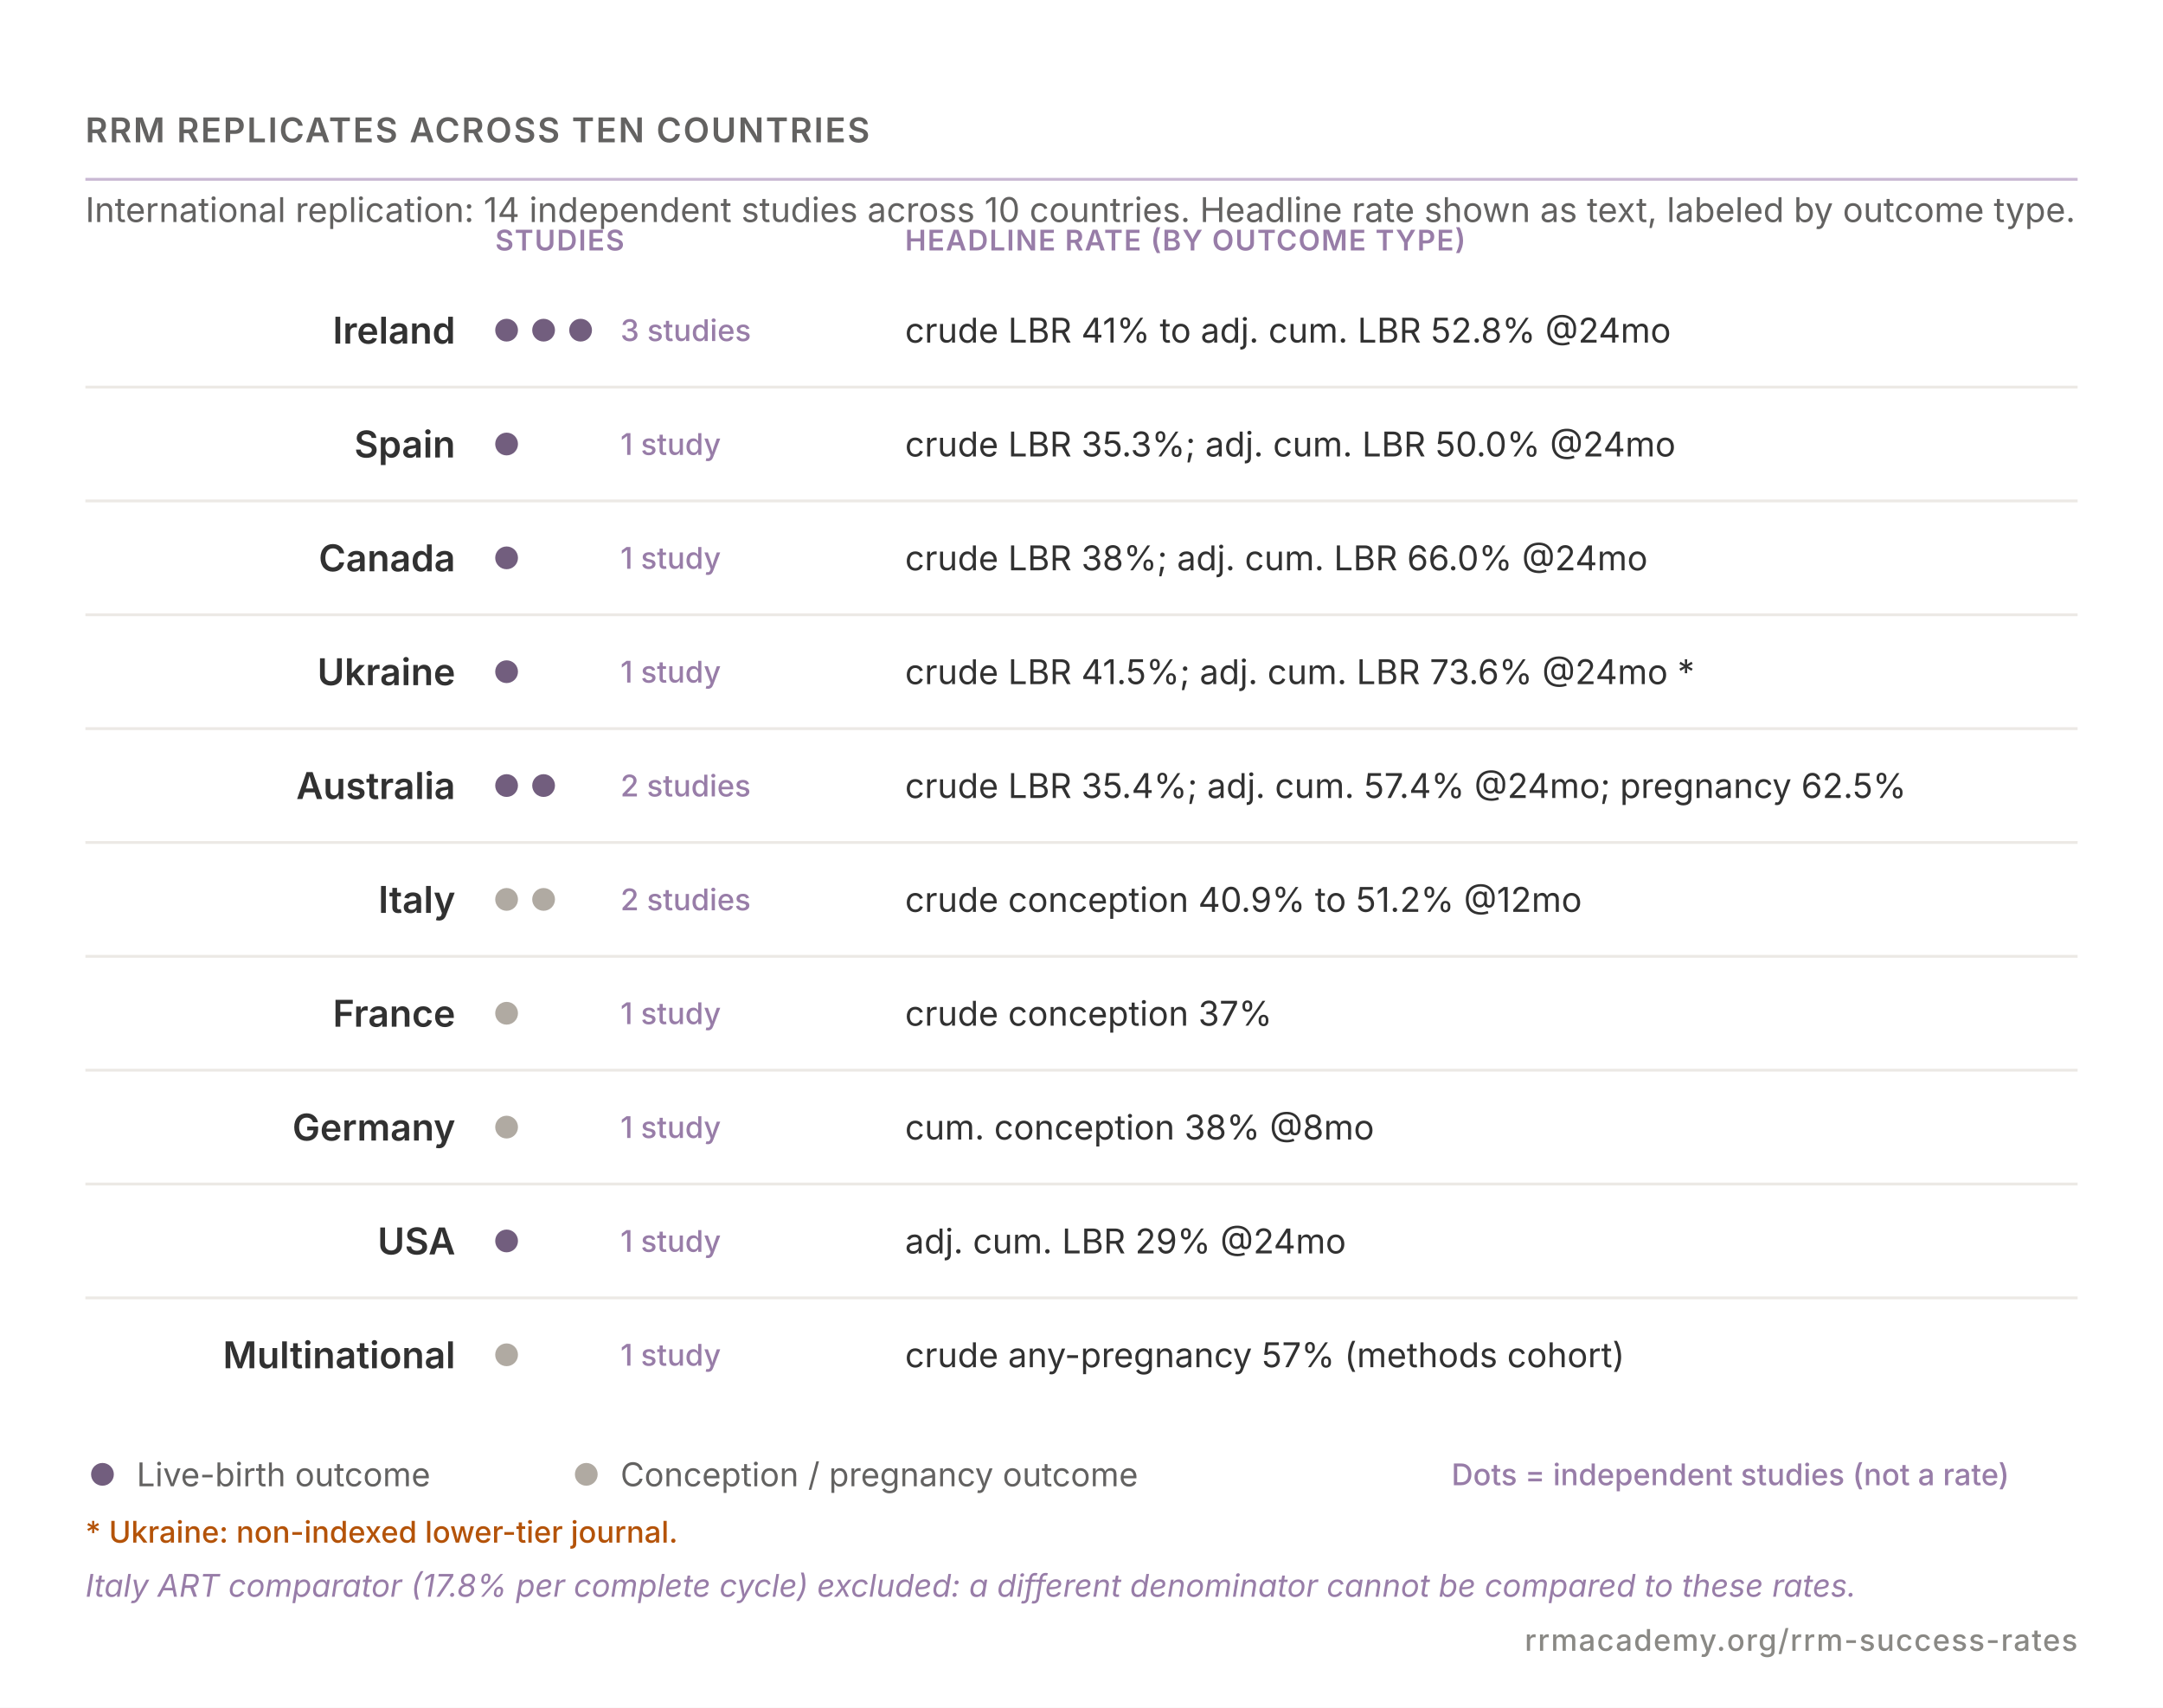
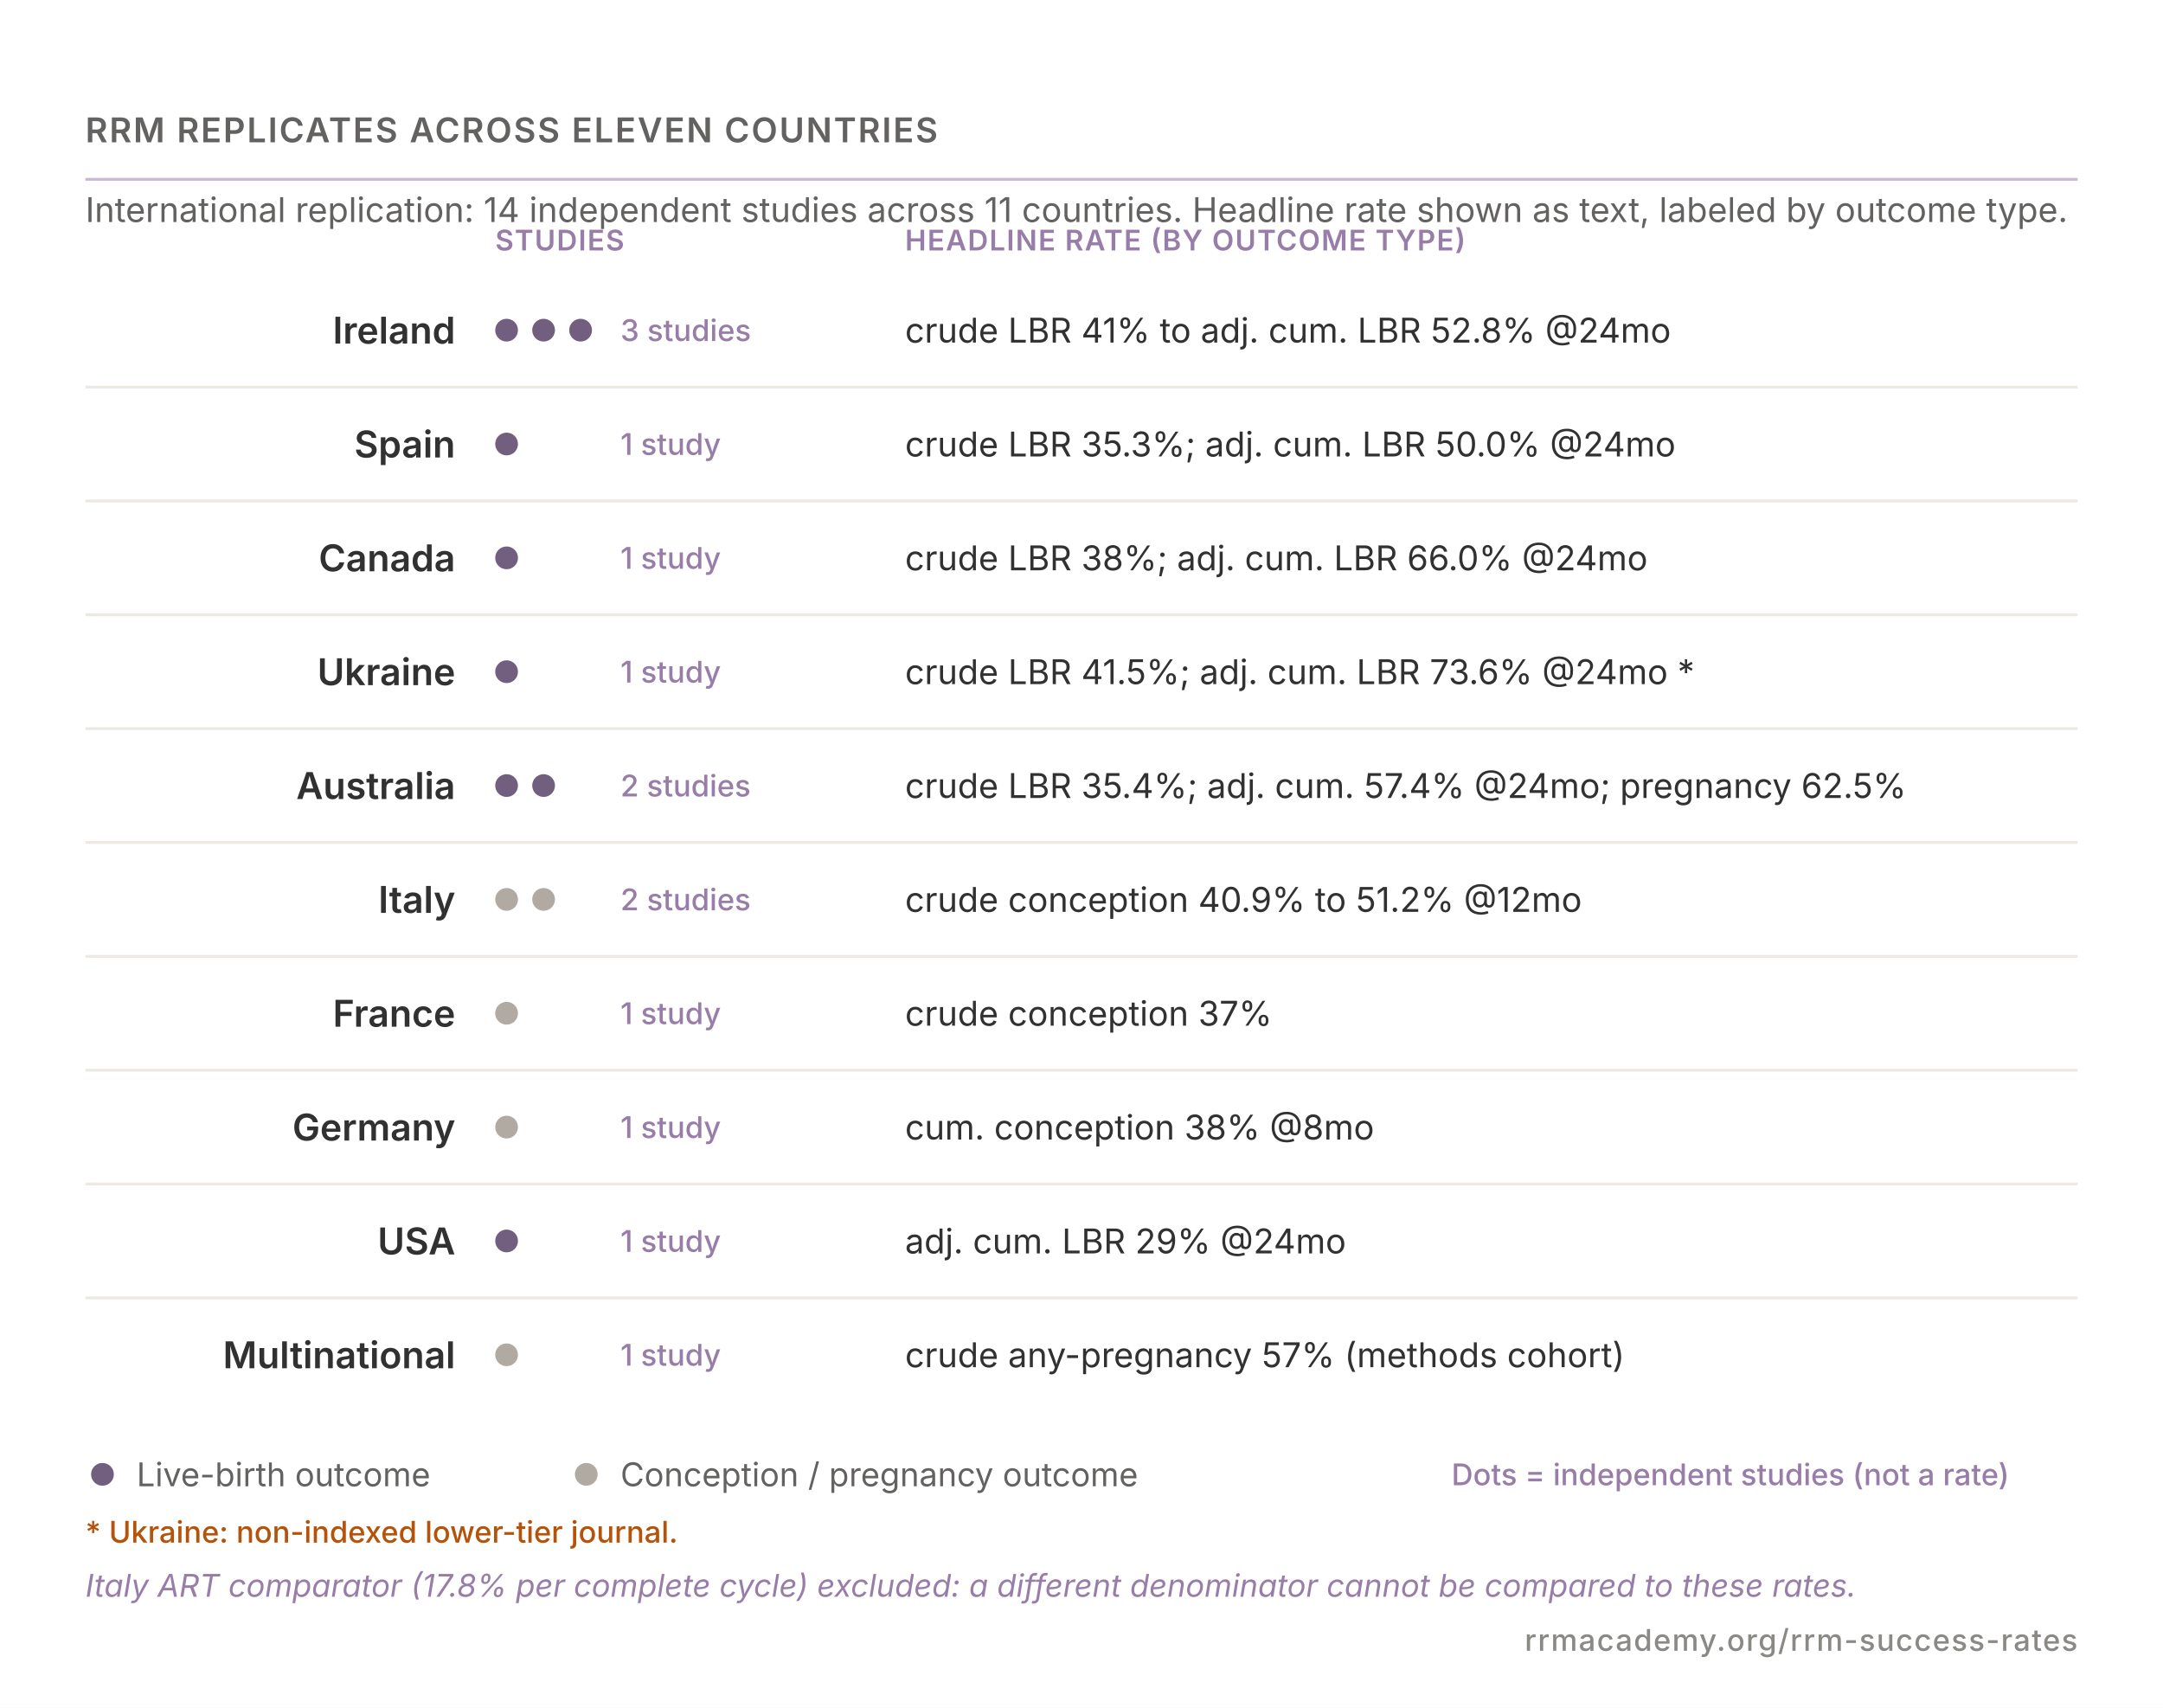
- <svg xmlns="http://www.w3.org/2000/svg" viewBox="0 0 760 600" role="img" aria-label="RRM outcomes replicate across ten countries">
+ <svg xmlns="http://www.w3.org/2000/svg" viewBox="0 0 760 600" role="img" aria-label="RRM outcomes replicate across eleven countries">
  <rect width="760" height="600" fill="#ffffff" />
  <style>
    .heading { font-family: 'Inter', sans-serif; font-size: 12px; font-weight: 600; fill: #636261; letter-spacing: 0.05em; }
    .subtitle { font-family: 'Inter', sans-serif; font-size: 12px; font-weight: 400; fill: #636261; }
    .country { font-family: 'Inter', sans-serif; font-size: 13px; font-weight: 600; fill: #313131; text-anchor: end; dominant-baseline: central; }
    .count { font-family: 'Inter', sans-serif; font-size: 10.5px; font-weight: 500; fill: #987da8; dominant-baseline: central; }
    .colhead { font-family: 'Inter', sans-serif; font-size: 10px; font-weight: 600; fill: #987da8; letter-spacing: 0.04em; }
    .rate { font-family: 'Inter', sans-serif; font-size: 12px; font-weight: 400; fill: #313131; dominant-baseline: central; }
    .caption { font-family: 'Inter', sans-serif; font-size: 11px; font-style: italic; fill: #987da8; }
    .legend { font-family: 'Inter', sans-serif; font-size: 11.5px; font-weight: 400; fill: #636261; dominant-baseline: central; }
    .attribution { font-family: 'Inter', sans-serif; font-size: 10.5px; font-weight: 500; fill: #8a8985; letter-spacing: 0.04em; text-anchor: end; }
    .flagnote { font-family: 'Inter', sans-serif; font-size: 10.5px; font-weight: 500; fill: #b45309; }
  </style>
-   <text x="30" y="50" class="heading">RRM REPLICATES ACROSS TEN COUNTRIES</text>
+   <text x="30" y="50" class="heading">RRM REPLICATES ACROSS ELEVEN COUNTRIES</text>
  <line x1="30" y1="63" x2="730" y2="63" stroke="#c9b8d3" stroke-width="1" />
-   <text x="30" y="78" class="subtitle">International replication: 14 independent studies across 10 countries. Headline rate shown as text, labeled by outcome type.</text>
+   <text x="30" y="78" class="subtitle">International replication: 14 independent studies across 11 countries. Headline rate shown as text, labeled by outcome type.</text>
  <text x="174" y="88" class="colhead">STUDIES</text>
  <text x="318" y="88" class="colhead">HEADLINE RATE (BY OUTCOME TYPE)</text>
  <text x="160" y="116" class="country">Ireland</text>
  <circle cx="178" cy="116" r="4" fill="#725e7e" />
  <circle cx="191" cy="116" r="4" fill="#725e7e" />
  <circle cx="204" cy="116" r="4" fill="#725e7e" />
  <text x="218" y="116" class="count">3 studies</text>
  <text x="318" y="116" class="rate">crude LBR 41% to adj. cum. LBR 52.8% @24mo</text>
  <line x1="30" y1="136" x2="730" y2="136" stroke="#ece9e5" stroke-width="1" />
  <text x="160" y="156" class="country">Spain</text>
  <circle cx="178" cy="156" r="4" fill="#725e7e" />
  <text x="218" y="156" class="count">1 study</text>
  <text x="318" y="156" class="rate">crude LBR 35.3%; adj. cum. LBR 50.0% @24mo</text>
  <line x1="30" y1="176" x2="730" y2="176" stroke="#ece9e5" stroke-width="1" />
  <text x="160" y="196" class="country">Canada</text>
  <circle cx="178" cy="196" r="4" fill="#725e7e" />
  <text x="218" y="196" class="count">1 study</text>
  <text x="318" y="196" class="rate">crude LBR 38%; adj. cum. LBR 66.0% @24mo</text>
  <line x1="30" y1="216" x2="730" y2="216" stroke="#ece9e5" stroke-width="1" />
  <text x="160" y="236" class="country">Ukraine</text>
  <circle cx="178" cy="236" r="4" fill="#725e7e" />
  <text x="218" y="236" class="count">1 study</text>
  <text x="318" y="236" class="rate">crude LBR 41.5%; adj. cum. LBR 73.6% @24mo *</text>
  <line x1="30" y1="256" x2="730" y2="256" stroke="#ece9e5" stroke-width="1" />
  <text x="160" y="276" class="country">Australia</text>
  <circle cx="178" cy="276" r="4" fill="#725e7e" />
  <circle cx="191" cy="276" r="4" fill="#725e7e" />
  <text x="218" y="276" class="count">2 studies</text>
  <text x="318" y="276" class="rate">crude LBR 35.4%; adj. cum. 57.4% @24mo; pregnancy 62.5%</text>
  <line x1="30" y1="296" x2="730" y2="296" stroke="#ece9e5" stroke-width="1" />
  <text x="160" y="316" class="country">Italy</text>
  <circle cx="178" cy="316" r="4" fill="#b0aaa2" />
  <circle cx="191" cy="316" r="4" fill="#b0aaa2" />
  <text x="218" y="316" class="count">2 studies</text>
  <text x="318" y="316" class="rate">crude conception 40.9% to 51.2% @12mo</text>
  <line x1="30" y1="336" x2="730" y2="336" stroke="#ece9e5" stroke-width="1" />
  <text x="160" y="356" class="country">France</text>
  <circle cx="178" cy="356" r="4" fill="#b0aaa2" />
  <text x="218" y="356" class="count">1 study</text>
  <text x="318" y="356" class="rate">crude conception 37%</text>
  <line x1="30" y1="376" x2="730" y2="376" stroke="#ece9e5" stroke-width="1" />
  <text x="160" y="396" class="country">Germany</text>
  <circle cx="178" cy="396" r="4" fill="#b0aaa2" />
  <text x="218" y="396" class="count">1 study</text>
  <text x="318" y="396" class="rate">cum. conception 38% @8mo</text>
  <line x1="30" y1="416" x2="730" y2="416" stroke="#ece9e5" stroke-width="1" />
  <text x="160" y="436" class="country">USA</text>
  <circle cx="178" cy="436" r="4" fill="#725e7e" />
  <text x="218" y="436" class="count">1 study</text>
  <text x="318" y="436" class="rate">adj. cum. LBR 29% @24mo</text>
  <line x1="30" y1="456" x2="730" y2="456" stroke="#ece9e5" stroke-width="1" />
  <text x="160" y="476" class="country">Multinational</text>
  <circle cx="178" cy="476" r="4" fill="#b0aaa2" />
  <text x="218" y="476" class="count">1 study</text>
  <text x="318" y="476" class="rate">crude any-pregnancy 57% (methods cohort)</text>
  <circle cx="36" cy="518" r="4" fill="#725e7e" />
  <text x="48" y="518" class="legend">Live-birth outcome</text>
  <circle cx="206" cy="518" r="4" fill="#b0aaa2" />
  <text x="218" y="518" class="legend">Conception / pregnancy outcome</text>
  <text x="510" y="518" class="count">Dots = independent studies (not a rate)</text>
  <text x="30" y="542" class="flagnote">* Ukraine: non-indexed lower-tier journal.</text>
  <text x="30" y="561" class="caption">Italy ART comparator (17.8% per complete cycle) excluded: a different denominator cannot be compared to these rates.</text>
  <text x="730" y="580" class="attribution">rrmacademy.org/rrm-success-rates</text>
</svg>
